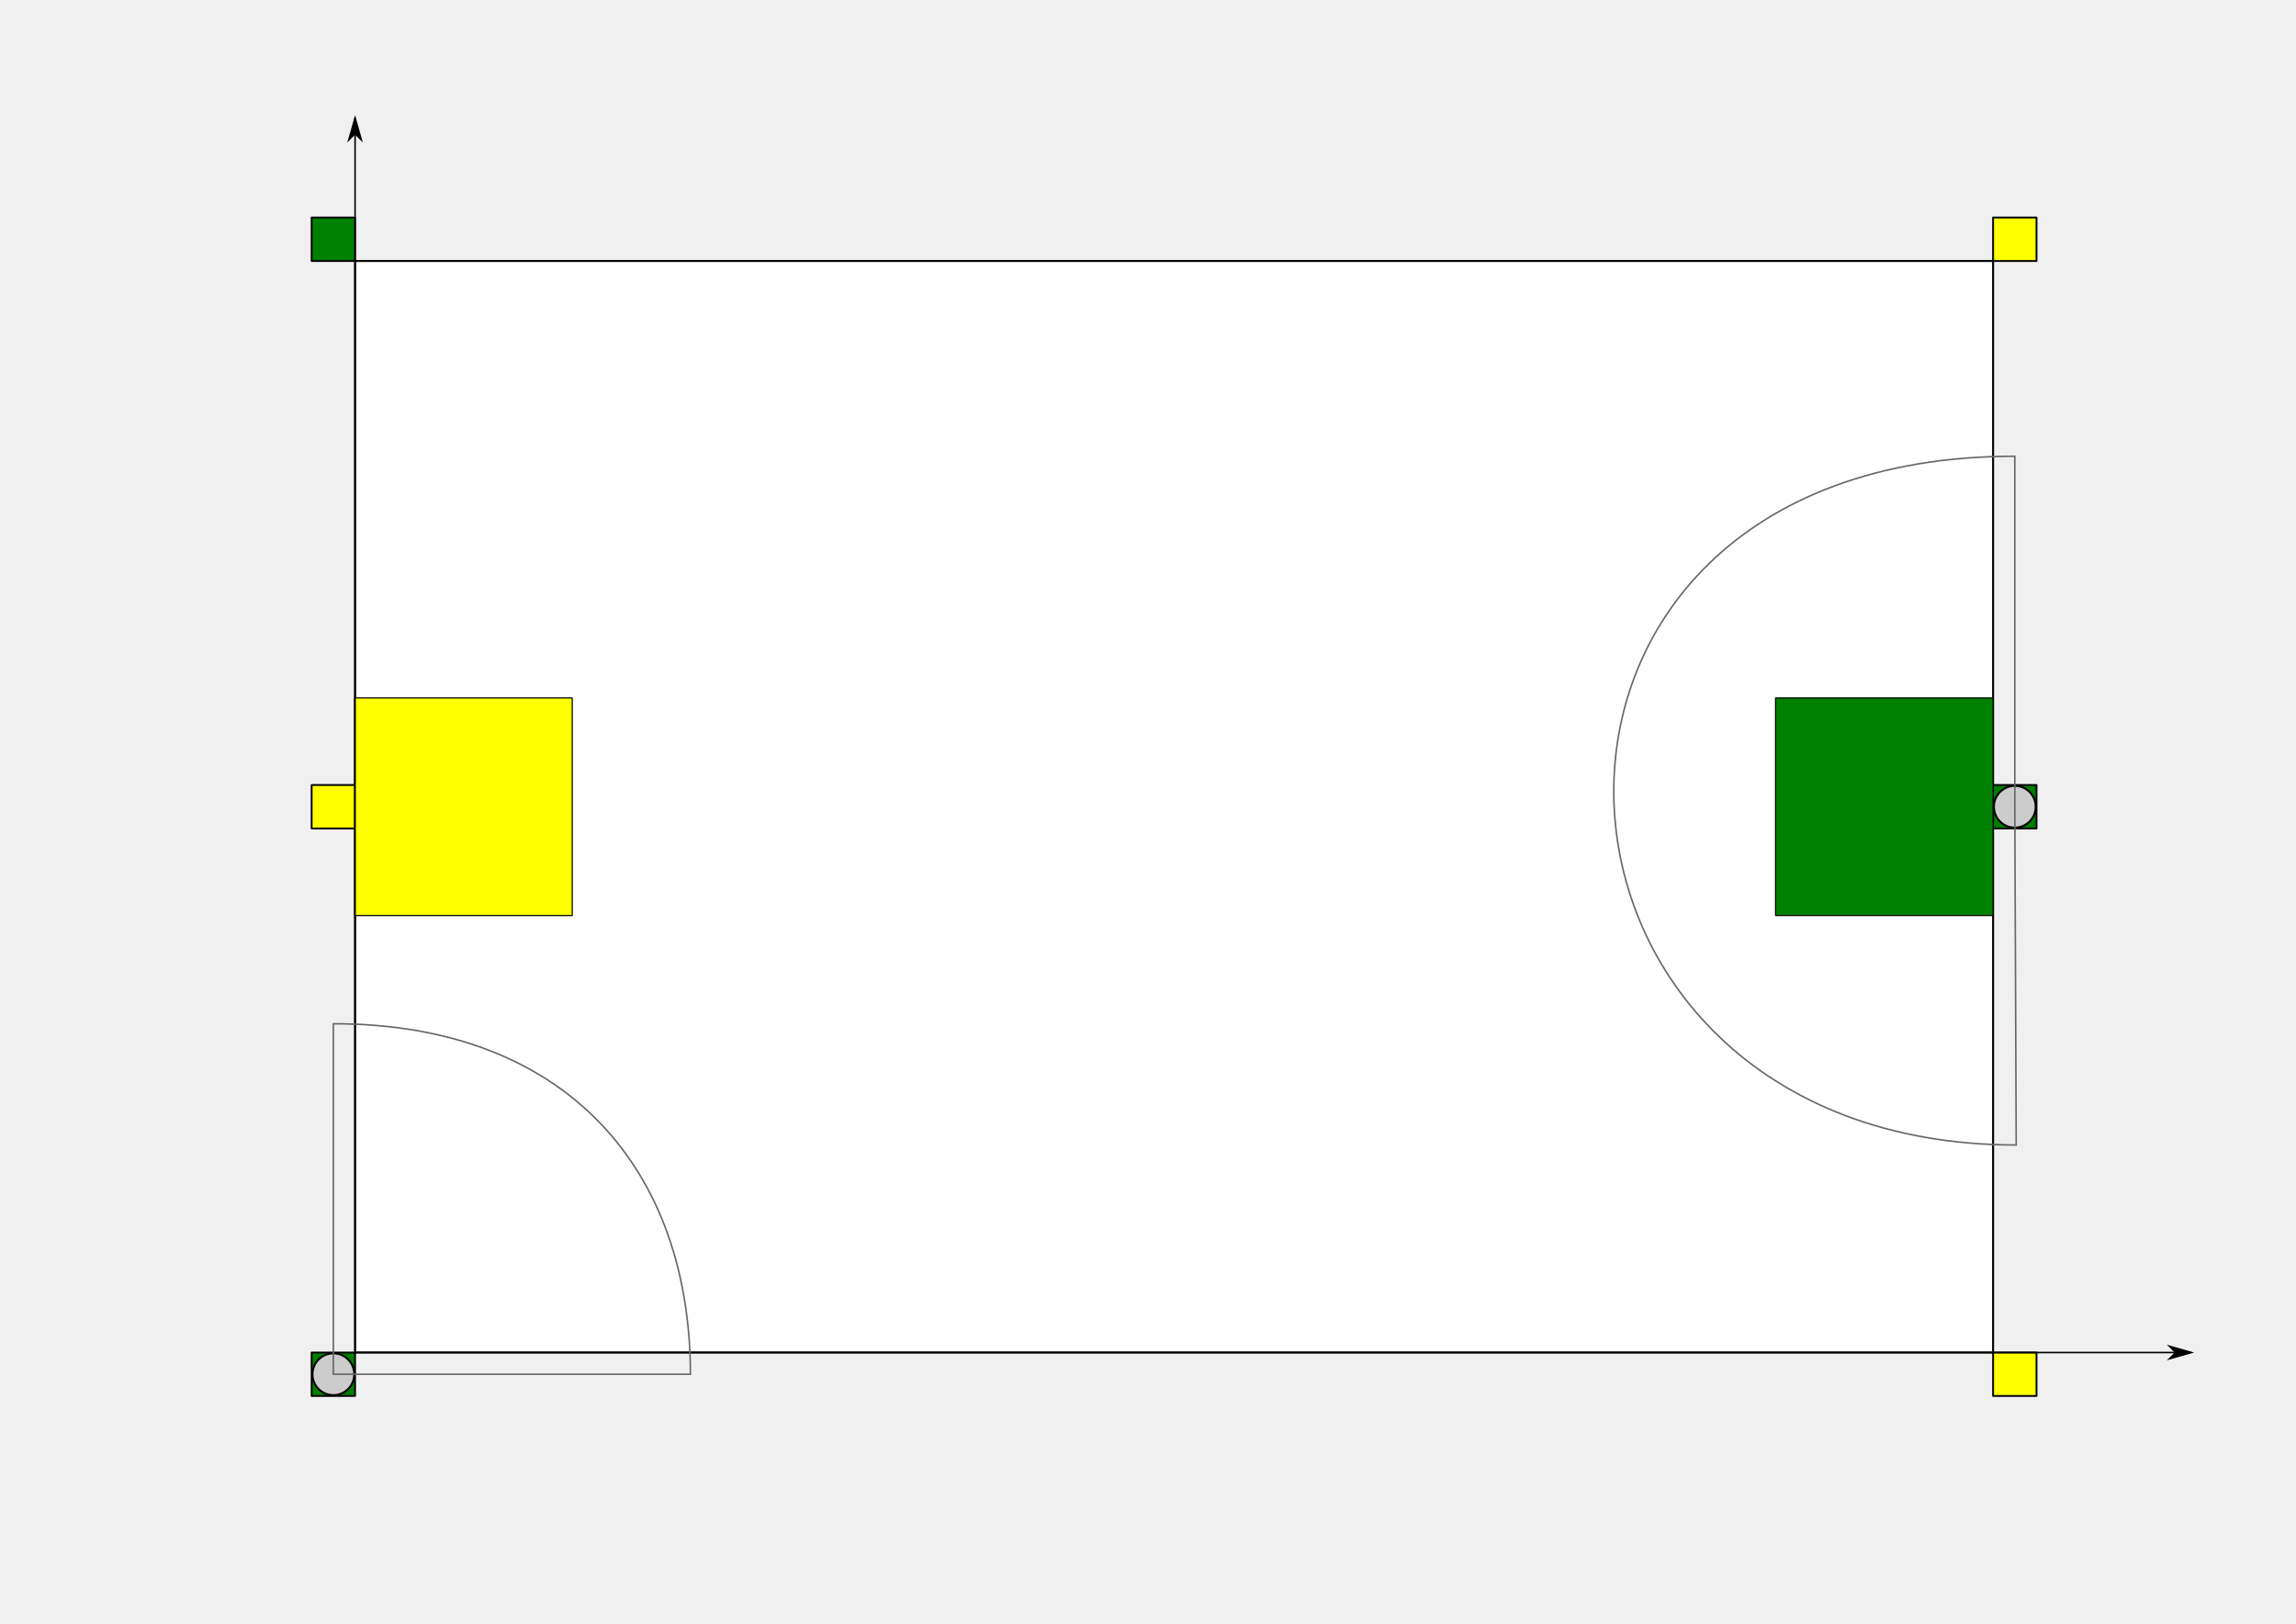
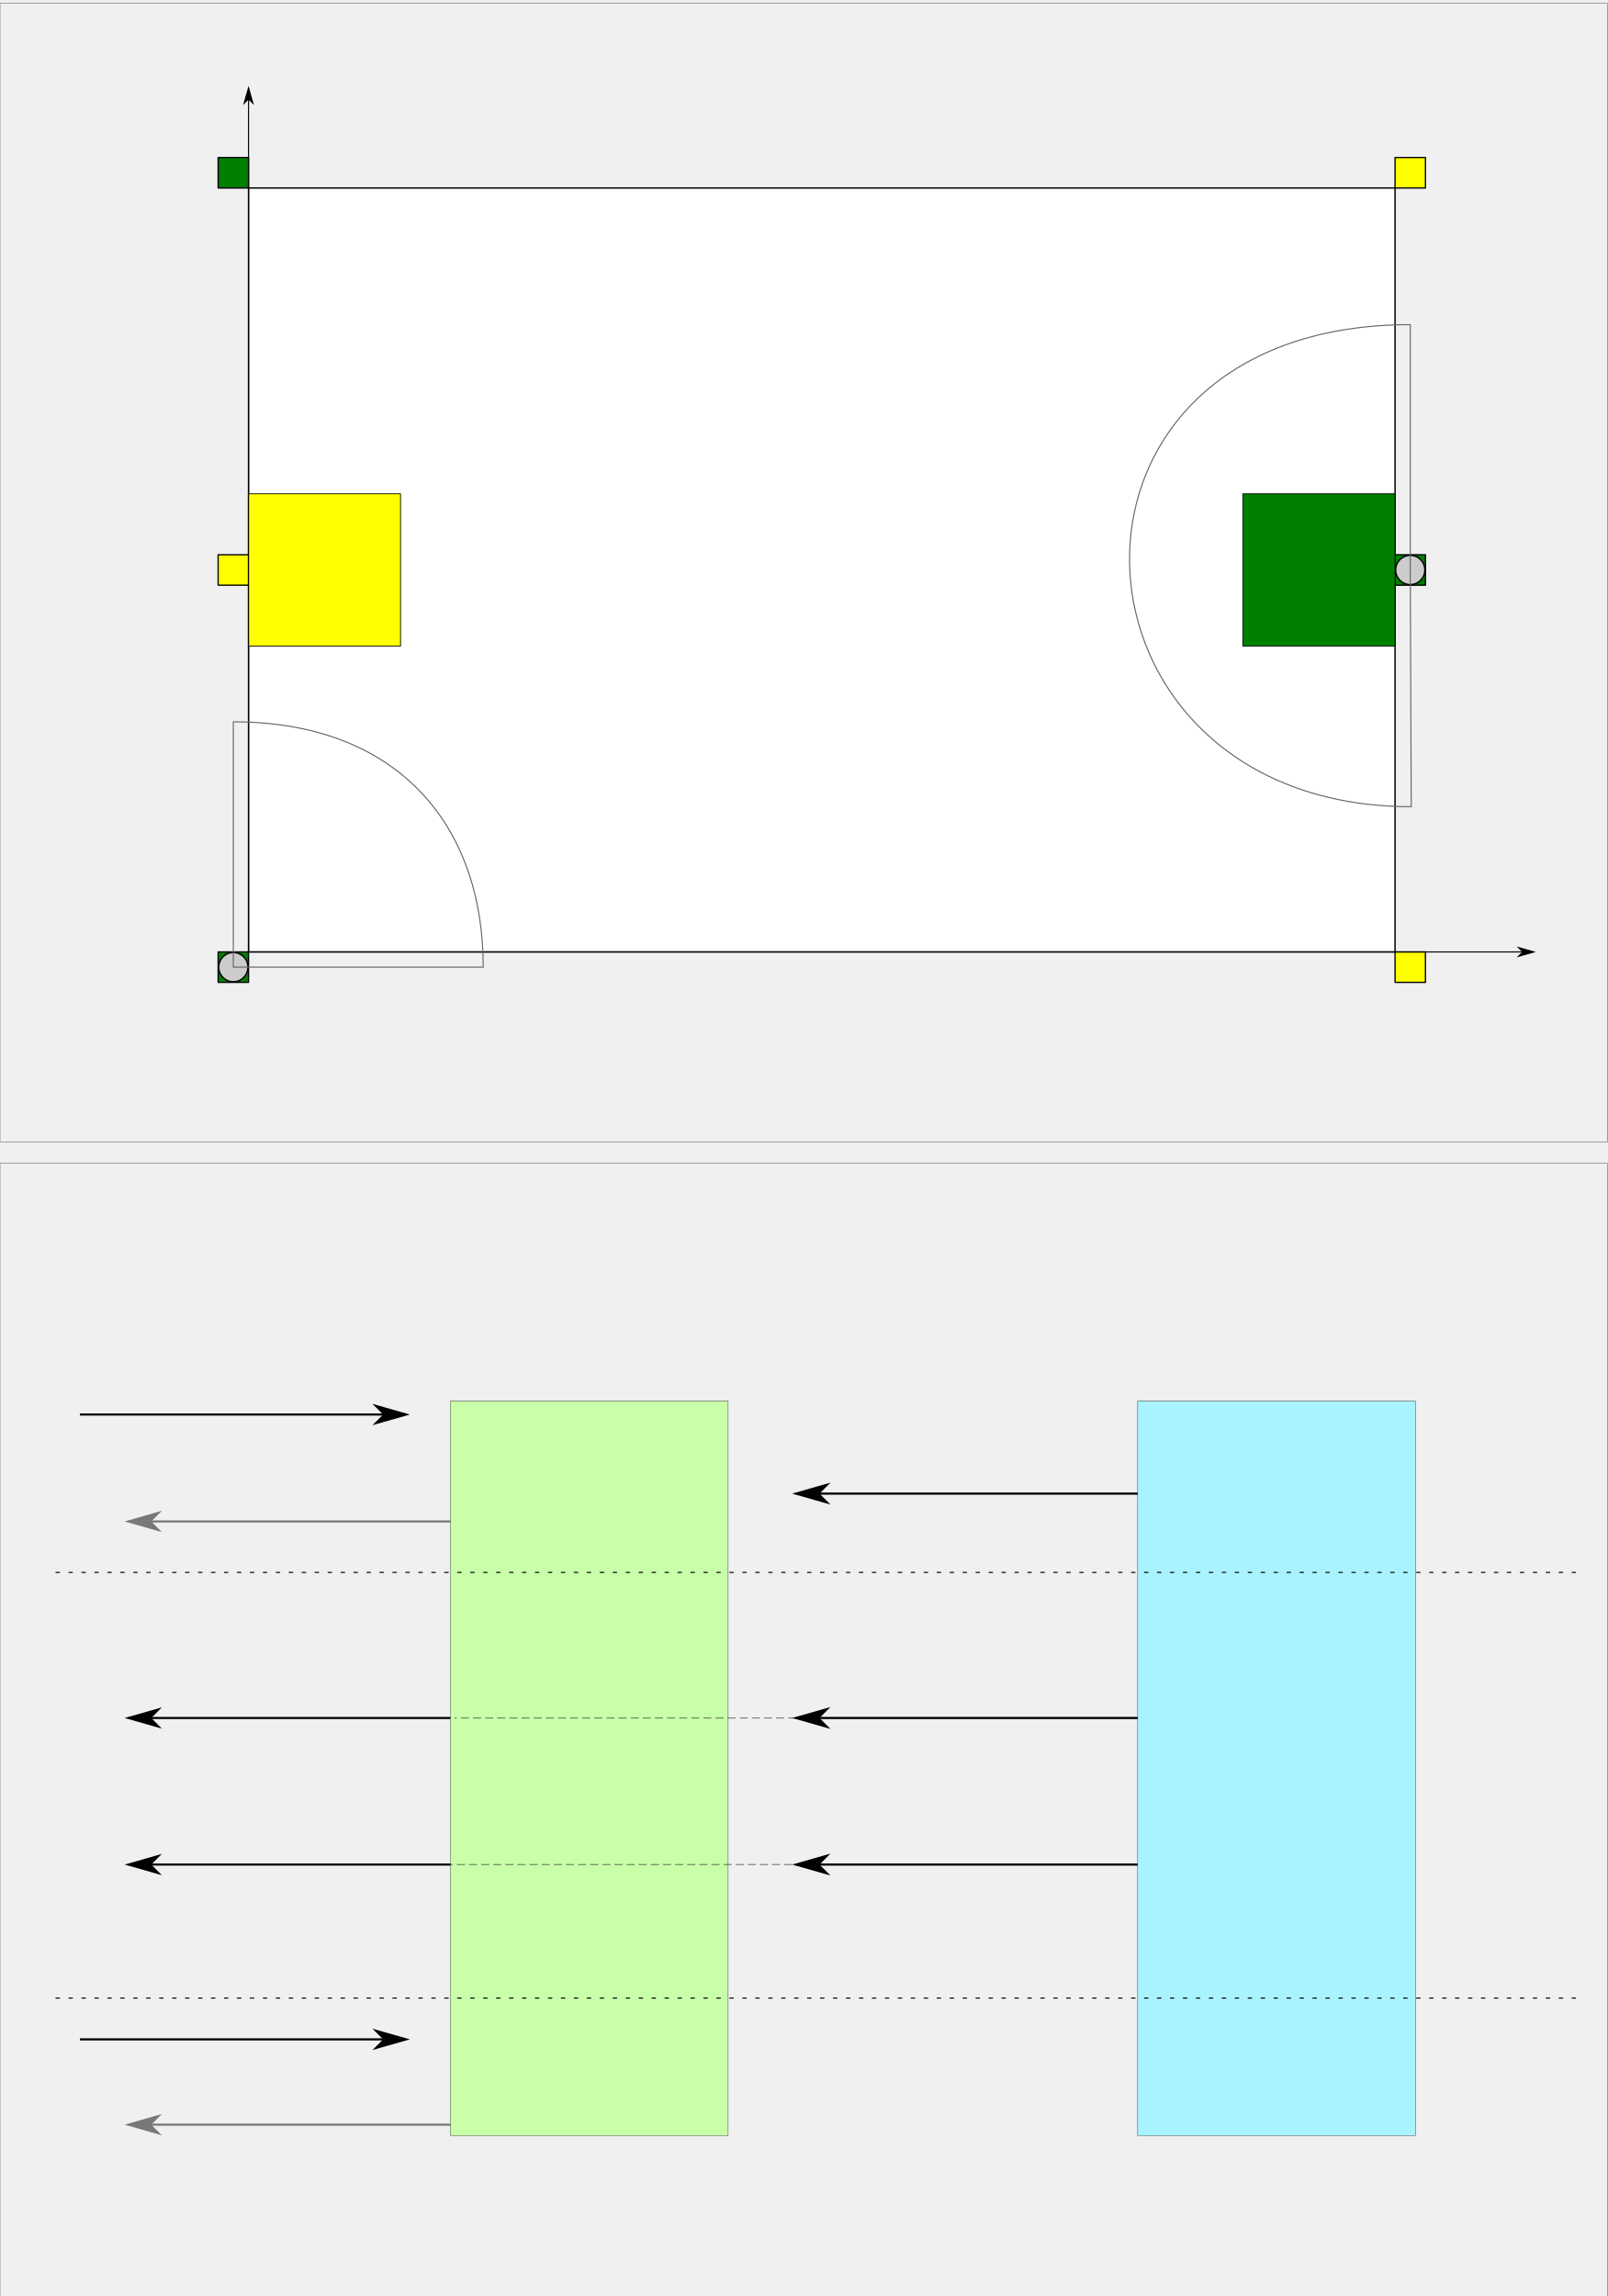
- <svg xmlns="http://www.w3.org/2000/svg" width="1488.189" height="1052.362" id="svg2" version="1.1">
+ <svg xmlns="http://www.w3.org/2000/svg" width="1488.189" height="2125.984" id="svg2" version="1.1">
  <defs id="defs4">
-     <marker orient="auto" refY="0.0" refX="0.0" id="Arrow1Lend" style="overflow:visible;">
-       <path id="path3853" d="M 0.0,0.0 L 5.0,-5.0 L -12.5,0.0 L 5.0,5.0 L 0.0,0.0 z " style="fill-rule:evenodd;stroke:#000000;stroke-width:1.0pt;" transform="scale(0.8) rotate(180) translate(12.5,0)" />
+     <marker orient="auto" refY="0.0" refX="0.0" id="Arrow1Lstart" style="overflow:visible">
+       <path id="path5452" d="M 0.0,0.0 L 5.0,-5.0 L -12.5,0.0 L 5.0,5.0 L 0.0,0.0 z " style="fill-rule:evenodd;stroke:#000000;stroke-width:1.0pt" transform="scale(0.8) translate(12.5,0)" />
    </marker>
-     <marker orient="auto" refY="0.0" refX="0.0" id="Arrow2Lend" style="overflow:visible;">
-       <path id="path3871" style="fill-rule:evenodd;stroke-width:0.625;stroke-linejoin:round;" d="M 8.719,4.034 L -2.207,0.016 L 8.719,-4.002 C 6.973,-1.63 6.983,1.616 8.719,4.034 z " transform="scale(1.1) rotate(180) translate(1,0)" />
+     <marker orient="auto" refY="0" refX="0" id="Arrow1Lend" style="overflow:visible">
+       <path id="path3853" d="M 0,0 5,-5 -12.5,0 5,5 0,0 z" style="fill-rule:evenodd;stroke:#000000;stroke-width:1pt" transform="matrix(-0.8,0,0,-0.8,-10,0)" />
+     </marker>
+     <marker orient="auto" refY="0" refX="0" id="Arrow2Lend" style="overflow:visible">
+       <path id="path3871" style="fill-rule:evenodd;stroke-width:0.625;stroke-linejoin:round" d="M 8.719,4.034 -2.207,0.016 8.719,-4.002 c -1.745,2.372 -1.735,5.617 -6e-7,8.035 z" transform="matrix(-1.1,0,0,-1.1,-1.1,0)" />
    </marker>
  </defs>
-   <g id="layer1" transform="translate(0,2.2302535e-5)">
-     <rect style="fill:#ffffff;fill-opacity:1;stroke:#000000;stroke-width:1.285" id="rect2985" width="1061.708" height="707.377" x="230.142" y="169.129" />
-     <rect style="fill:#008000;fill-opacity:1;stroke:#000000;stroke-width:1.19;stroke-linecap:round;stroke-linejoin:round;stroke-miterlimit:4;stroke-opacity:1;stroke-dasharray:none;stroke-dashoffset:0" id="rect2987" width="28.147" height="28.171" x="201.995" y="140.958" />
-     <rect y="508.732" x="1291.85" height="28.171" width="28.147" id="rect3002" style="fill:#008000;fill-opacity:1;stroke:#000000;stroke-width:1.19;stroke-linecap:round;stroke-linejoin:round;stroke-miterlimit:4;stroke-opacity:1;stroke-dasharray:none;stroke-dashoffset:0" />
-     <rect style="fill:#ffff00;fill-opacity:1;stroke:#000000;stroke-width:1.19;stroke-linecap:round;stroke-linejoin:round;stroke-miterlimit:4;stroke-opacity:1;stroke-dasharray:none;stroke-dashoffset:0" id="rect3004" width="28.147" height="28.171" x="201.995" y="508.732" />
-     <rect y="140.958" x="1291.85" height="28.171" width="28.147" id="rect3006" style="fill:#ffff00;fill-opacity:1;stroke:#000000;stroke-width:1.19;stroke-linecap:round;stroke-linejoin:round;stroke-miterlimit:4;stroke-opacity:1;stroke-dasharray:none;stroke-dashoffset:0" />
-     <rect style="fill:#008000;fill-opacity:1;stroke:#000000;stroke-width:1.19;stroke-linecap:round;stroke-linejoin:round;stroke-miterlimit:4;stroke-opacity:1;stroke-dasharray:none;stroke-dashoffset:0" id="rect3008" width="28.147" height="28.171" x="201.995" y="876.506" />
-     <rect style="fill:#ffff00;fill-opacity:1;stroke:#000000;stroke-width:1.19;stroke-linecap:round;stroke-linejoin:round;stroke-miterlimit:4;stroke-opacity:1;stroke-dasharray:none;stroke-dashoffset:0" id="rect3778" width="28.147" height="28.171" x="1291.85" y="876.506" />
-     <flowRoot xml:space="preserve" id="flowRoot3780" style="font-size:40px;font-style:normal;font-weight:normal;line-height:125%;letter-spacing:0px;word-spacing:0px;fill:#000000;fill-opacity:1;stroke:none;font-family:Sans" transform="translate(0,-2.2302535e-5)">
+   <g id="layer1" transform="translate(0,1073.622)">
+     <rect style="fill:#ffffff;fill-opacity:1;stroke:#000000;stroke-width:1.285" id="rect2985" width="1061.708" height="707.377" x="230.142" y="-899.553" />
+     <rect style="fill:#008000;fill-opacity:1;stroke:#000000;stroke-width:1.19;stroke-linecap:round;stroke-linejoin:round;stroke-miterlimit:4;stroke-opacity:1;stroke-dasharray:none;stroke-dashoffset:0" id="rect2987" width="28.147" height="28.171" x="201.995" y="-927.724" />
+     <rect y="-559.95" x="1291.85" height="28.171" width="28.147" id="rect3002" style="fill:#008000;fill-opacity:1;stroke:#000000;stroke-width:1.19;stroke-linecap:round;stroke-linejoin:round;stroke-miterlimit:4;stroke-opacity:1;stroke-dasharray:none;stroke-dashoffset:0" />
+     <rect style="fill:#ffff00;fill-opacity:1;stroke:#000000;stroke-width:1.19;stroke-linecap:round;stroke-linejoin:round;stroke-miterlimit:4;stroke-opacity:1;stroke-dasharray:none;stroke-dashoffset:0" id="rect3004" width="28.147" height="28.171" x="201.995" y="-559.95" />
+     <rect y="-927.724" x="1291.85" height="28.171" width="28.147" id="rect3006" style="fill:#ffff00;fill-opacity:1;stroke:#000000;stroke-width:1.19;stroke-linecap:round;stroke-linejoin:round;stroke-miterlimit:4;stroke-opacity:1;stroke-dasharray:none;stroke-dashoffset:0" />
+     <rect style="fill:#008000;fill-opacity:1;stroke:#000000;stroke-width:1.19;stroke-linecap:round;stroke-linejoin:round;stroke-miterlimit:4;stroke-opacity:1;stroke-dasharray:none;stroke-dashoffset:0" id="rect3008" width="28.147" height="28.171" x="201.995" y="-192.176" />
+     <rect style="fill:#ffff00;fill-opacity:1;stroke:#000000;stroke-width:1.19;stroke-linecap:round;stroke-linejoin:round;stroke-miterlimit:4;stroke-opacity:1;stroke-dasharray:none;stroke-dashoffset:0" id="rect3778" width="28.147" height="28.171" x="1291.85" y="-192.176" />
+     <flowRoot xml:space="preserve" id="flowRoot3780" style="font-size:40px;font-style:normal;font-weight:normal;line-height:125%;letter-spacing:0px;word-spacing:0px;fill:#000000;fill-opacity:1;stroke:none;font-family:Sans" transform="translate(0,-1068.682)">
      <flowRegion id="flowRegion3782">
        <rect id="rect3784" width="535.381" height="74.751" x="488.914" y="82.616" />
      </flowRegion>
-       <flowPara id="flowPara3786" style="text-anchor:middle;text-align:center;font-size:25px;-inkscape-font-specification:TeX Gyre Chorus Medium;font-family:TeX Gyre Chorus;font-weight:500;font-style:normal;font-stretch:normal;font-variant:normal">haut de la table</flowPara>
-     </flowRoot>
-     <flowRoot transform="translate(0,872.7718)" style="font-size:40px;font-style:normal;font-weight:normal;line-height:125%;letter-spacing:0px;word-spacing:0px;fill:#000000;fill-opacity:1;stroke:none;font-family:Sans" id="flowRoot3788" xml:space="preserve">
+       <flowPara id="flowPara3786" style="font-size:25px;font-style:normal;font-variant:normal;font-weight:500;font-stretch:normal;text-align:center;text-anchor:middle;font-family:TeX Gyre Chorus;-inkscape-font-specification:TeX Gyre Chorus Medium">haut de la table</flowPara>
+     </flowRoot>
+     <flowRoot transform="translate(0,-195.9101)" style="font-size:40px;font-style:normal;font-weight:normal;line-height:125%;letter-spacing:0px;word-spacing:0px;fill:#000000;fill-opacity:1;stroke:none;font-family:Sans" id="flowRoot3788" xml:space="preserve">
      <flowRegion id="flowRegion3790">
        <rect y="82.616" x="488.914" height="74.751" width="535.381" id="rect3792" />
      </flowRegion>
      <flowPara style="font-size:25px;font-style:normal;font-variant:normal;font-weight:500;font-stretch:normal;text-align:center;text-anchor:middle;font-family:TeX Gyre Chorus;-inkscape-font-specification:TeX Gyre Chorus Medium" id="flowPara3794">public</flowPara>
    </flowRoot>
-     <flowRoot transform="translate(-479.2561,899.0455)" xml:space="preserve" id="flowRoot3780-0" style="font-size:40px;font-style:normal;font-weight:normal;line-height:125%;letter-spacing:0px;word-spacing:0px;fill:#000000;fill-opacity:1;stroke:none;font-family:Sans">
+     <flowRoot transform="translate(-479.2561,-169.6364)" xml:space="preserve" id="flowRoot3780-0" style="font-size:40px;font-style:normal;font-weight:normal;line-height:125%;letter-spacing:0px;word-spacing:0px;fill:#000000;fill-opacity:1;stroke:none;font-family:Sans">
      <flowRegion id="flowRegion3782-8">
        <rect id="rect3784-5" width="571.746" height="78.792" x="488.914" y="82.616" />
      </flowRegion>
      <flowPara style="font-size:25px;font-style:normal;font-variant:normal;font-weight:500;font-stretch:normal;text-align:start;text-anchor:start;font-family:TeX Gyre Chorus;-inkscape-font-specification:TeX Gyre Chorus Medium" id="flowPara3840">telles que sont les constantes dans le Github, on est vert</flowPara>
      <flowPara style="font-size:25px;font-style:normal;font-variant:normal;font-weight:500;font-stretch:normal;text-align:start;text-anchor:start;font-family:TeX Gyre Chorus;-inkscape-font-specification:TeX Gyre Chorus Medium" id="flowPara3823">(on fait la symetry si on est jaune changer selon notre couleur)</flowPara>
    </flowRoot>
-     <rect style="fill:#ffff00;fill-opacity:1;stroke:#000000;stroke-width:0.752;stroke-linecap:round;stroke-linejoin:round;stroke-miterlimit:4;stroke-opacity:1;stroke-dasharray:none;stroke-dashoffset:0" id="rect3825" width="140.98" height="140.981" x="229.923" y="452.327" />
-     <rect y="452.327" x="1150.869" height="140.981" width="140.98" id="rect3838" style="fill:#008000;fill-opacity:1;stroke:#000000;stroke-width:0.752;stroke-linecap:round;stroke-linejoin:round;stroke-miterlimit:4;stroke-opacity:1;stroke-dasharray:none;stroke-dashoffset:0" />
-     <path style="color:#000000;fill:none;stroke:#000000;stroke-width:1px;stroke-linecap:butt;stroke-linejoin:miter;stroke-miterlimit:4;stroke-opacity:1;stroke-dasharray:none;stroke-dashoffset:0;marker:none;visibility:visible;display:inline;overflow:visible;enable-background:accumulate;marker-end:url(#Arrow1Lend)" d="m 230.142,876.506 1190.132,0" id="path3844" transform="translate(0,-2.2302535e-5)" />
-     <path style="color:#000000;fill:none;stroke:#000000;stroke-width:1px;stroke-linecap:butt;stroke-linejoin:miter;stroke-miterlimit:4;stroke-opacity:1;stroke-dasharray:none;stroke-dashoffset:0;marker:none;visibility:visible;display:inline;overflow:visible;enable-background:accumulate;marker-end:url(#Arrow1Lend)" d="m 230.142,876.506 0,-799.951" id="path4476" transform="translate(0,-2.2302535e-5)" />
-     <flowRoot xml:space="preserve" id="flowRoot4662" style="font-size:40px;font-style:normal;font-weight:normal;line-height:125%;letter-spacing:0px;word-spacing:0px;fill:#000000;fill-opacity:1;stroke:none;font-family:Sans" transform="translate(876.8124,800.0408)">
+     <rect style="fill:#ffff00;fill-opacity:1;stroke:#000000;stroke-width:0.752;stroke-linecap:round;stroke-linejoin:round;stroke-miterlimit:4;stroke-opacity:1;stroke-dasharray:none;stroke-dashoffset:0" id="rect3825" width="140.98" height="140.981" x="229.923" y="-616.355" />
+     <rect y="-616.355" x="1150.869" height="140.981" width="140.98" id="rect3838" style="fill:#008000;fill-opacity:1;stroke:#000000;stroke-width:0.752;stroke-linecap:round;stroke-linejoin:round;stroke-miterlimit:4;stroke-opacity:1;stroke-dasharray:none;stroke-dashoffset:0" />
+     <path style="color:#000000;fill:none;stroke:#000000;stroke-width:1px;stroke-linecap:butt;stroke-linejoin:miter;stroke-miterlimit:4;stroke-opacity:1;stroke-dasharray:none;stroke-dashoffset:0;marker:none;marker-end:url(#Arrow1Lend);visibility:visible;display:inline;overflow:visible;enable-background:accumulate" d="m 230.142,-192.176 1190.132,0" id="path3844" />
+     <path style="color:#000000;fill:none;stroke:#000000;stroke-width:1px;stroke-linecap:butt;stroke-linejoin:miter;stroke-miterlimit:4;stroke-opacity:1;stroke-dasharray:none;stroke-dashoffset:0;marker:none;marker-end:url(#Arrow1Lend);visibility:visible;display:inline;overflow:visible;enable-background:accumulate" d="m 230.142,-192.176 0,-799.951" id="path4476" />
+     <flowRoot xml:space="preserve" id="flowRoot4662" style="font-size:40px;font-style:normal;font-weight:normal;line-height:125%;letter-spacing:0px;word-spacing:0px;fill:#000000;fill-opacity:1;stroke:none;font-family:Sans" transform="translate(876.8124,-268.6411)">
      <flowRegion id="flowRegion4664">
        <rect id="rect4666" width="98.995" height="44.447" x="488.914" y="82.616" />
      </flowRegion>
      <flowPara id="flowPara4668" style="font-size:25px;font-style:normal;font-variant:normal;font-weight:500;font-stretch:normal;text-align:center;text-anchor:middle;font-family:TeX Gyre Chorus;-inkscape-font-specification:TeX Gyre Chorus Medium">x</flowPara>
    </flowRoot>
-     <flowRoot transform="translate(-334.528,-29.97102)" style="font-size:40px;font-style:normal;font-weight:normal;line-height:125%;letter-spacing:0px;word-spacing:0px;fill:#000000;fill-opacity:1;stroke:none;font-family:Sans" id="flowRoot4670" xml:space="preserve">
+     <flowRoot transform="translate(-334.528,-1098.653)" style="font-size:40px;font-style:normal;font-weight:normal;line-height:125%;letter-spacing:0px;word-spacing:0px;fill:#000000;fill-opacity:1;stroke:none;font-family:Sans" id="flowRoot4670" xml:space="preserve">
      <flowRegion id="flowRegion4672">
        <rect y="82.616" x="488.914" height="44.447" width="98.995" id="rect4674" />
      </flowRegion>
      <flowPara style="font-size:25px;font-style:normal;font-variant:normal;font-weight:500;font-stretch:normal;text-align:center;text-anchor:middle;font-family:TeX Gyre Chorus;-inkscape-font-specification:TeX Gyre Chorus Medium" id="flowPara4676">y</flowPara>
    </flowRoot>
-     <path style="fill:#cccccc;fill-opacity:1;stroke:#000000;stroke-width:1.19;stroke-linecap:round;stroke-linejoin:round;stroke-miterlimit:4;stroke-opacity:1;stroke-dasharray:none;stroke-dashoffset:0" id="path4678" d="m 227.999,889.148 c 0,6.982 -5.66,12.642 -12.642,12.642 -6.982,0 -12.642,-5.66 -12.642,-12.642 0,-6.982 5.66,-12.642 12.642,-12.642 6.982,0 12.642,5.66 12.642,12.642 z" transform="matrix(1.070702,0,0,1.070702,-14.51468,-61.42179)" />
-     <path transform="matrix(1.070702,0,0,1.070702,1075.34,-429.1955)" d="m 227.999,889.148 c 0,6.982 -5.66,12.642 -12.642,12.642 -6.982,0 -12.642,-5.66 -12.642,-12.642 0,-6.982 5.66,-12.642 12.642,-12.642 6.982,0 12.642,5.66 12.642,12.642 z" id="path4680" style="fill:#cccccc;fill-opacity:1;stroke:#000000;stroke-width:1.19;stroke-linecap:round;stroke-linejoin:round;stroke-miterlimit:4;stroke-opacity:1;stroke-dasharray:none;stroke-dashoffset:0" />
-     <flowRoot xml:space="preserve" id="flowRoot4682" style="font-size:40px;font-style:normal;font-weight:normal;line-height:125%;letter-spacing:0px;word-spacing:0px;fill:#000000;fill-opacity:1;stroke:none;font-family:Sans" transform="translate(-411.4706,748.2163)">
+     <path style="fill:#cccccc;fill-opacity:1;stroke:#000000;stroke-width:1.19;stroke-linecap:round;stroke-linejoin:round;stroke-miterlimit:4;stroke-opacity:1;stroke-dasharray:none;stroke-dashoffset:0" id="path4678" d="m 227.999,889.148 a 12.642,12.642 0 1 1 -25.285,0 12.642,12.642 0 1 1 25.285,0 z" transform="matrix(1.070702,0,0,1.070702,-14.51468,-1130.104)" />
+     <path transform="matrix(1.070702,0,0,1.070702,1075.34,-1497.877)" d="m 227.999,889.148 a 12.642,12.642 0 1 1 -25.285,0 12.642,12.642 0 1 1 25.285,0 z" id="path4680" style="fill:#cccccc;fill-opacity:1;stroke:#000000;stroke-width:1.19;stroke-linecap:round;stroke-linejoin:round;stroke-miterlimit:4;stroke-opacity:1;stroke-dasharray:none;stroke-dashoffset:0" />
+     <flowRoot xml:space="preserve" id="flowRoot4682" style="font-size:40px;font-style:normal;font-weight:normal;line-height:125%;letter-spacing:0px;word-spacing:0px;fill:#000000;fill-opacity:1;stroke:none;font-family:Sans" transform="translate(-411.4706,-320.4656)">
      <flowRegion id="flowRegion4684">
        <rect id="rect4686" width="101.634" height="152.055" x="488.914" y="82.616" />
      </flowRegion>
      <flowPara id="flowPara4688" style="font-size:25px;font-style:normal;font-variant:normal;font-weight:bold;font-stretch:normal;text-align:center;text-anchor:middle;font-family:TeX Gyre Chorus;-inkscape-font-specification:TeX Gyre Chorus Bold">Hok1</flowPara>
      <flowPara style="font-size:25px;font-style:normal;font-variant:normal;font-weight:500;font-stretch:normal;text-align:center;text-anchor:middle;font-family:TeX Gyre Chorus;-inkscape-font-specification:TeX Gyre Chorus Medium" id="flowPara4690">x=-25, y=-25, angle =  0</flowPara>
      <flowPara style="font-size:25px;font-style:normal;font-variant:normal;font-weight:500;font-stretch:normal;text-align:center;text-anchor:middle;font-family:TeX Gyre Chorus;-inkscape-font-specification:TeX Gyre Chorus Medium" id="flowPara4692" />
    </flowRoot>
-     <path style="color:#000000;fill:none;stroke:#666666;stroke-width:1px;stroke-linecap:butt;stroke-linejoin:miter;stroke-miterlimit:4;stroke-opacity:1;stroke-dasharray:none;stroke-dashoffset:0;marker:none;visibility:visible;display:inline;overflow:visible;enable-background:accumulate" d="m 447.498,890.591 -231.429,0 0,-227.15 c 151.645,0 231.429,95.122 231.429,227.15 z" id="path4694" transform="translate(0,-2.2302535e-5)" />
-     <flowRoot transform="matrix(0,1,-1,0,294.8268,162.727)" style="font-size:40px;font-style:normal;font-weight:normal;line-height:125%;letter-spacing:0px;word-spacing:0px;fill:#000000;fill-opacity:1;stroke:none;font-family:Sans" id="flowRoot3788-3" xml:space="preserve">
+     <path style="color:#000000;fill:none;stroke:#666666;stroke-width:1px;stroke-linecap:butt;stroke-linejoin:miter;stroke-miterlimit:4;stroke-opacity:1;stroke-dasharray:none;stroke-dashoffset:0;marker:none;visibility:visible;display:inline;overflow:visible;enable-background:accumulate" d="m 447.498,-178.091 -231.429,0 0,-227.15 c 151.645,0 231.429,95.122 231.429,227.15 z" id="path4694" />
+     <flowRoot transform="matrix(0,1,-1,0,294.8268,-905.9549)" style="font-size:40px;font-style:normal;font-weight:normal;line-height:125%;letter-spacing:0px;word-spacing:0px;fill:#000000;fill-opacity:1;stroke:none;font-family:Sans" id="flowRoot3788-3" xml:space="preserve">
      <flowRegion id="flowRegion3790-9">
        <rect y="82.616" x="488.914" height="40.406" width="147.482" id="rect3792-3" />
      </flowRegion>
      <flowPara style="font-size:25px;font-style:normal;font-variant:normal;font-weight:500;font-stretch:normal;text-align:center;text-anchor:middle;font-family:TeX Gyre Chorus;-inkscape-font-specification:TeX Gyre Chorus Medium" id="flowPara3794-9">cone_min = 0</flowPara>
    </flowRoot>
-     <flowRoot transform="translate(-200.7082,808.8623)" style="font-size:40px;font-style:normal;font-weight:normal;line-height:125%;letter-spacing:0px;word-spacing:0px;fill:#000000;fill-opacity:1;stroke:none;font-family:Sans" id="flowRoot3788-3-8" xml:space="preserve">
+     <flowRoot transform="translate(-200.7082,-259.8197)" style="font-size:40px;font-style:normal;font-weight:normal;line-height:125%;letter-spacing:0px;word-spacing:0px;fill:#000000;fill-opacity:1;stroke:none;font-family:Sans" id="flowRoot3788-3-8" xml:space="preserve">
      <flowRegion id="flowRegion3790-9-2">
        <rect y="82.616" x="488.914" height="29.564" width="176.361" id="rect3792-3-1" />
      </flowRegion>
      <flowPara style="font-size:25px;font-style:normal;font-variant:normal;font-weight:500;font-stretch:normal;text-align:center;text-anchor:middle;font-family:TeX Gyre Chorus;-inkscape-font-specification:TeX Gyre Chorus Medium" id="flowPara4750">cone_max = pi/2</flowPara>
    </flowRoot>
-     <path style="color:#000000;fill:none;stroke:#666666;stroke-width:1px;stroke-linecap:butt;stroke-linejoin:miter;stroke-miterlimit:4;stroke-opacity:1;stroke-dasharray:none;stroke-dashoffset:0;marker:none;visibility:visible;display:inline;overflow:visible;enable-background:accumulate" d="m 1306.83,742.02 -0.906,-219.203 0,-227.15 c -358.726,0 -334.473,446.353 0.906,446.353 z" id="path4694-9" />
-     <flowRoot transform="matrix(0,1,-1,0,1437.8,95.38034)" style="font-size:40px;font-style:normal;font-weight:normal;line-height:125%;letter-spacing:0px;word-spacing:0px;fill:#000000;fill-opacity:1;stroke:none;font-family:Sans" id="flowRoot3788-3-8-8" xml:space="preserve">
+     <path style="color:#000000;fill:none;stroke:#666666;stroke-width:1px;stroke-linecap:butt;stroke-linejoin:miter;stroke-miterlimit:4;stroke-opacity:1;stroke-dasharray:none;stroke-dashoffset:0;marker:none;visibility:visible;display:inline;overflow:visible;enable-background:accumulate" d="m 1306.83,-326.662 -0.906,-219.203 0,-227.15 c -358.726,0 -334.473,446.353 0.906,446.353 z" id="path4694-9" />
+     <flowRoot transform="matrix(0,1,-1,0,1437.8,-973.3016)" style="font-size:40px;font-style:normal;font-weight:normal;line-height:125%;letter-spacing:0px;word-spacing:0px;fill:#000000;fill-opacity:1;stroke:none;font-family:Sans" id="flowRoot3788-3-8-8" xml:space="preserve">
      <flowRegion id="flowRegion3790-9-2-4">
        <rect y="82.616" x="488.914" height="29.564" width="176.361" id="rect3792-3-1-0" />
      </flowRegion>
      <flowPara style="font-size:25px;font-style:normal;font-variant:normal;font-weight:500;font-stretch:normal;text-align:center;text-anchor:middle;font-family:TeX Gyre Chorus;-inkscape-font-specification:TeX Gyre Chorus Medium" id="flowPara4750-9">cone_min = -pi/2</flowPara>
    </flowRoot>
-     <flowRoot xml:space="preserve" id="flowRoot4835" style="font-size:40px;font-style:normal;font-weight:normal;line-height:125%;letter-spacing:0px;word-spacing:0px;fill:#000000;fill-opacity:1;stroke:none;font-family:Sans" transform="matrix(0,1,-1,0,1437.8,-191.503)">
+     <flowRoot xml:space="preserve" id="flowRoot4835" style="font-size:40px;font-style:normal;font-weight:normal;line-height:125%;letter-spacing:0px;word-spacing:0px;fill:#000000;fill-opacity:1;stroke:none;font-family:Sans" transform="matrix(0,1,-1,0,1437.8,-1260.185)">
      <flowRegion id="flowRegion4837">
        <rect id="rect4839" width="176.361" height="29.564" x="488.914" y="82.616" />
      </flowRegion>
      <flowPara id="flowPara4841" style="font-size:25px;font-style:normal;font-variant:normal;font-weight:500;font-stretch:normal;text-align:center;text-anchor:middle;font-family:TeX Gyre Chorus;-inkscape-font-specification:TeX Gyre Chorus Medium">cone_max = pi/2</flowPara>
    </flowRoot>
-     <flowRoot xml:space="preserve" id="flowRoot4682-4" style="font-size:40px;font-style:normal;font-weight:normal;line-height:125%;letter-spacing:0px;word-spacing:0px;fill:#000000;fill-opacity:1;stroke:none;font-family:Sans" transform="translate(882.2466,387.7816)">
+     <flowRoot xml:space="preserve" id="flowRoot4682-4" style="font-size:40px;font-style:normal;font-weight:normal;line-height:125%;letter-spacing:0px;word-spacing:0px;fill:#000000;fill-opacity:1;stroke:none;font-family:Sans" transform="translate(882.2466,-680.9003)">
      <flowRegion id="flowRegion4684-1">
        <rect id="rect4686-6" width="116.37" height="148.714" x="488.914" y="82.616" />
      </flowRegion>
      <flowPara id="flowPara4688-6" style="font-size:25px;font-style:normal;font-variant:normal;font-weight:bold;font-stretch:normal;text-align:center;text-anchor:middle;font-family:TeX Gyre Chorus;-inkscape-font-specification:TeX Gyre Chorus Bold">Hok2</flowPara>
      <flowPara style="font-size:25px;font-style:normal;font-variant:normal;font-weight:500;font-stretch:normal;text-align:center;text-anchor:middle;font-family:TeX Gyre Chorus;-inkscape-font-specification:TeX Gyre Chorus Medium" id="flowPara4876">x=3025, y=1000, angle =  pi</flowPara>
      <flowPara style="font-size:25px;font-style:normal;font-variant:normal;font-weight:500;font-stretch:normal;text-align:center;text-anchor:middle;font-family:TeX Gyre Chorus;-inkscape-font-specification:TeX Gyre Chorus Medium" id="flowPara4692-7" />
    </flowRoot>
-     <flowRoot xml:space="preserve" id="flowRoot4880" style="font-size:40px;font-style:normal;font-weight:normal;line-height:125%;letter-spacing:0px;word-spacing:0px;fill:#000000;fill-opacity:1;stroke:none;font-family:Sans" transform="translate(0,-2.2302535e-5)">
+     <flowRoot xml:space="preserve" id="flowRoot4880" style="font-size:40px;font-style:normal;font-weight:normal;line-height:125%;letter-spacing:0px;word-spacing:0px;fill:#000000;fill-opacity:1;stroke:none;font-family:Sans" transform="translate(0,-1068.682)">
      <flowRegion id="flowRegion4882">
        <rect id="rect4884" width="1490.985" height="80.812" x="-4.041" y="1.804" />
      </flowRegion>
-       <flowPara id="flowPara4886" style="text-anchor:middle;text-align:center">PLAN TABLE HOKUYOS</flowPara>
-     </flowRoot>
-     <flowRoot xml:space="preserve" id="flowRoot3054" style="font-size:40px;font-style:normal;font-weight:normal;line-height:125%;letter-spacing:0px;word-spacing:0px;fill:#000000;fill-opacity:1;stroke:none;font-family:Sans" transform="translate(0,-2.2302535e-5)">
+       <flowPara id="flowPara4886" style="text-align:center;text-anchor:middle">PLAN TABLE HOKUYOS</flowPara>
+     </flowRoot>
+     <flowRoot xml:space="preserve" id="flowRoot3054" style="font-size:40px;font-style:normal;font-weight:normal;line-height:125%;letter-spacing:0px;word-spacing:0px;fill:#000000;fill-opacity:1;stroke:none;font-family:Sans" transform="translate(0,-1068.682)">
      <flowRegion id="flowRegion3056">
        <rect id="rect3058" width="352.543" height="187.888" x="-425.274" y="700.829" />
      </flowRegion>
      <flowPara style="font-size:15px" id="flowPara3062">c'est bizarre, on dirait que c'est inversé... (le 0 est parallèle au public en green/red</flowPara>
      <flowPara style="font-size:15px" id="flowPara3066" />
      <flowPara style="font-size:15px" id="flowPara3068">en yellow (inversé), le 0 est aussi // au public</flowPara>
    </flowRoot>
+     <rect style="fill:none;stroke:#000000;stroke-width:0.3;stroke-linecap:round;stroke-linejoin:miter;stroke-miterlimit:4;stroke-opacity:1;stroke-dasharray:none;stroke-dashoffset:0" id="rect3060" width="1488.571" height="1054.286" x="0" y="-1070.605" />
+     <rect y="3.68" x="0" height="1054.286" width="1488.571" id="rect3847" style="fill:none;stroke:#000000;stroke-width:0.3;stroke-linecap:round;stroke-linejoin:miter;stroke-miterlimit:4;stroke-opacity:1;stroke-dasharray:none;stroke-dashoffset:0" />
+     <flowRoot transform="translate(0,14.17524)" style="font-size:40px;font-style:normal;font-weight:normal;line-height:125%;letter-spacing:0px;word-spacing:0px;fill:#000000;fill-opacity:1;stroke:none;font-family:Sans" id="flowRoot3863" xml:space="preserve">
+       <flowRegion id="flowRegion3865">
+         <rect y="1.804" x="-4.041" height="80.812" width="1490.985" id="rect3867" />
+       </flowRegion>
+       <flowPara style="text-align:center;text-anchor:middle" id="flowPara3869">Ordres Hokuyo</flowPara>
+     </flowRoot>
+     <rect style="fill:#c9ffa8;fill-opacity:1;stroke:#000000;stroke-width:0.3;stroke-linecap:round;stroke-linejoin:miter;stroke-miterlimit:4;stroke-opacity:1;stroke-dasharray:none;stroke-dashoffset:0" id="rect3871" width="257.143" height="680" x="417.143" y="223.791" />
+     <rect y="223.791" x="1053.539" height="680" width="257.143" id="rect3891" style="fill:#a8f3ff;fill-opacity:1;stroke:#000000;stroke-width:0.3;stroke-linecap:round;stroke-linejoin:miter;stroke-miterlimit:4;stroke-opacity:1;stroke-dasharray:none;stroke-dashoffset:0" />
+     <path style="color:#000000;fill:none;stroke:#000000;stroke-width:1;stroke-linecap:butt;stroke-linejoin:miter;stroke-miterlimit:4;stroke-opacity:1;stroke-dasharray:4, 8;stroke-dashoffset:0;marker:none;visibility:visible;display:inline;overflow:visible;enable-background:accumulate" d="m 51.429,382.362 1414.286,0" id="path3893" />
+     <path id="path3895" d="m 51.429,776.484 1414.286,0" style="color:#000000;fill:none;stroke:#000000;stroke-width:1;stroke-linecap:butt;stroke-linejoin:miter;stroke-miterlimit:4;stroke-opacity:1;stroke-dasharray:4, 8;stroke-dashoffset:0;marker:none;visibility:visible;display:inline;overflow:visible;enable-background:accumulate" />
+     <flowRoot transform="translate(649.0991,482.2094)" style="font-size:40px;font-style:normal;font-weight:normal;line-height:125%;letter-spacing:0px;word-spacing:0px;fill:#000000;fill-opacity:1;stroke:none;font-family:Sans" id="flowRoot3788-4" xml:space="preserve">
+       <flowRegion id="flowRegion3790-8">
+         <rect y="82.616" x="488.914" height="74.751" width="535.381" id="rect3792-9" />
+       </flowRegion>
+       <flowPara style="font-size:25px;font-style:normal;font-variant:normal;font-weight:500;font-stretch:normal;text-align:center;text-anchor:middle;font-family:TeX Gyre Chorus;-inkscape-font-specification:TeX Gyre Chorus Medium" id="flowPara3794-1">pendant match</flowPara>
+     </flowRoot>
+     <flowRoot xml:space="preserve" id="flowRoot3924" style="font-size:40px;font-style:normal;font-weight:normal;line-height:125%;letter-spacing:0px;word-spacing:0px;fill:#000000;fill-opacity:1;stroke:none;font-family:Sans" transform="translate(649.0991,195.3261)">
+       <flowRegion id="flowRegion3926">
+         <rect id="rect3928" width="535.381" height="74.751" x="488.914" y="82.616" />
+       </flowRegion>
+       <flowPara id="flowPara3930" style="font-size:25px;font-style:normal;font-variant:normal;font-weight:500;font-stretch:normal;text-align:center;text-anchor:middle;font-family:TeX Gyre Chorus;-inkscape-font-specification:TeX Gyre Chorus Medium">avant match</flowPara>
+     </flowRoot>
+     <flowRoot xml:space="preserve" id="flowRoot3932" style="font-size:40px;font-style:normal;font-weight:normal;line-height:125%;letter-spacing:0px;word-spacing:0px;fill:#000000;fill-opacity:1;stroke:none;font-family:Sans" transform="translate(651.1195,744.849)">
+       <flowRegion id="flowRegion3934">
+         <rect id="rect3936" width="535.381" height="74.751" x="488.914" y="82.616" />
+       </flowRegion>
+       <flowPara id="flowPara3938" style="font-size:25px;font-style:normal;font-variant:normal;font-weight:500;font-stretch:normal;text-align:center;text-anchor:middle;font-family:TeX Gyre Chorus;-inkscape-font-specification:TeX Gyre Chorus Medium">après match</flowPara>
+     </flowRoot>
+     <path style="color:#000000;fill:none;stroke:#000000;stroke-width:1.952;stroke-linecap:butt;stroke-linejoin:miter;stroke-miterlimit:4;stroke-opacity:1;stroke-dasharray:none;stroke-dashoffset:0;marker:none;marker-end:url(#Arrow1Lend);visibility:visible;display:inline;overflow:visible;enable-background:accumulate" d="m 74.021,236.159 301.756,0" id="path3940" />
+     <path id="path4336" d="m 119.198,335.154 297.945,0" style="opacity:0.5;color:#000000;fill:none;stroke:#000000;stroke-width:1.94;stroke-linecap:butt;stroke-linejoin:miter;stroke-miterlimit:4;stroke-opacity:1;stroke-dasharray:none;stroke-dashoffset:0;marker:none;marker-start:url(#Arrow1Lstart);visibility:visible;display:inline;overflow:visible;enable-background:accumulate" />
+     <flowRoot xml:space="preserve" id="flowRoot3924-7" style="font-size:40px;font-style:normal;font-weight:normal;line-height:125%;letter-spacing:0px;word-spacing:0px;fill:#000000;fill-opacity:1;stroke:none;font-family:Arial;-inkscape-font-specification:Arial" transform="translate(-520.1171,105.292)">
+       <flowRegion id="flowRegion3926-6">
+         <rect id="rect3928-4" width="535.381" height="74.751" x="488.914" y="82.616" style="-inkscape-font-specification:Arial;font-family:Arial" />
+       </flowRegion>
+       <flowPara id="flowPara3930-7" style="font-size:25px;font-style:normal;font-variant:normal;font-weight:500;font-stretch:normal;text-align:center;text-anchor:middle;font-family:Arial;-inkscape-font-specification:Arial">start</flowPara>
+     </flowRoot>
+     <flowRoot transform="translate(-520.1171,212.3682)" style="font-size:40px;font-style:normal;font-weight:normal;line-height:125%;letter-spacing:0px;word-spacing:0px;fill:#000000;fill-opacity:1;stroke:none;font-family:Arial;opacity:0.5;-inkscape-font-specification:Arial" id="flowRoot5926" xml:space="preserve">
+       <flowRegion id="flowRegion5928">
+         <rect y="82.616" x="488.914" height="74.751" width="535.381" id="rect5930" style="-inkscape-font-specification:Arial;font-family:Arial" />
+       </flowRegion>
+       <flowPara style="font-size:25px;font-style:normal;font-variant:normal;font-weight:500;font-stretch:normal;text-align:center;text-anchor:middle;font-family:Arial;-inkscape-font-specification:Arial" id="flowPara5932">C started</flowPara>
+     </flowRoot>
+     <path id="path5934" d="m 74.021,814.73 301.756,0" style="color:#000000;fill:none;stroke:#000000;stroke-width:1.952;stroke-linecap:butt;stroke-linejoin:miter;stroke-miterlimit:4;stroke-opacity:1;stroke-dasharray:none;stroke-dashoffset:0;marker:none;marker-end:url(#Arrow1Lend);visibility:visible;display:inline;overflow:visible;enable-background:accumulate" />
+     <path style="opacity:0.5;color:#000000;fill:none;stroke:#000000;stroke-width:1.94;stroke-linecap:butt;stroke-linejoin:miter;stroke-miterlimit:4;stroke-opacity:1;stroke-dasharray:none;stroke-dashoffset:0;marker:none;marker-start:url(#Arrow1Lstart);visibility:visible;display:inline;overflow:visible;enable-background:accumulate" d="m 119.198,893.725 297.945,0" id="path5936" />
+     <flowRoot transform="translate(-520.1171,689.8634)" style="font-size:40px;font-style:normal;font-weight:normal;line-height:125%;letter-spacing:0px;word-spacing:0px;fill:#000000;fill-opacity:1;stroke:none;font-family:Arial;-inkscape-font-specification:Arial" id="flowRoot5938" xml:space="preserve">
+       <flowRegion id="flowRegion5940">
+         <rect y="82.616" x="488.914" height="74.751" width="535.381" id="rect5942" style="-inkscape-font-specification:Arial;font-family:Arial" />
+       </flowRegion>
+       <flowPara style="font-size:25px;font-style:normal;font-variant:normal;font-weight:500;font-stretch:normal;text-align:center;text-anchor:middle;font-family:Arial;-inkscape-font-specification:Arial" id="flowPara5944">stop</flowPara>
+     </flowRoot>
+     <flowRoot xml:space="preserve" id="flowRoot5946" style="font-size:40px;font-style:normal;font-weight:normal;line-height:125%;letter-spacing:0px;word-spacing:0px;opacity:0.5;fill:#000000;fill-opacity:1;stroke:none;font-family:Arial;-inkscape-font-specification:Arial" transform="translate(-520.1171,770.9396)">
+       <flowRegion id="flowRegion5948">
+         <rect id="rect5950" width="535.381" height="74.751" x="488.914" y="82.616" style="-inkscape-font-specification:Arial;font-family:Arial" />
+       </flowRegion>
+       <flowPara id="flowPara5952" style="font-size:25px;font-style:normal;font-variant:normal;font-weight:500;font-stretch:normal;text-align:center;text-anchor:middle;font-family:Arial;-inkscape-font-specification:Arial">C stoped</flowPara>
+     </flowRoot>
+     <path id="path5954" d="m 119.198,517.154 297.945,0" style="color:#000000;fill:none;stroke:#000000;stroke-width:1.94;stroke-linecap:butt;stroke-linejoin:miter;stroke-miterlimit:4;stroke-opacity:1;stroke-dasharray:none;stroke-dashoffset:0;marker:none;marker-start:url(#Arrow1Lstart);visibility:visible;display:inline;overflow:visible;enable-background:accumulate" />
+     <flowRoot transform="translate(-520.1171,390.3682)" style="font-size:40px;font-style:normal;font-weight:normal;line-height:125%;letter-spacing:0px;word-spacing:0px;fill:#000000;fill-opacity:1;stroke:none;font-family:Arial;-inkscape-font-specification:Arial" id="flowRoot5956" xml:space="preserve">
+       <flowRegion id="flowRegion5958">
+         <rect y="82.616" x="488.914" height="74.751" width="535.381" id="rect5960" style="font-family:Arial;-inkscape-font-specification:Arial" />
+       </flowRegion>
+       <flowPara style="font-size:25px;font-style:normal;font-variant:normal;font-weight:500;font-stretch:normal;text-align:center;text-anchor:middle;font-family:Arial;-inkscape-font-specification:Arial" id="flowPara5962">position_tous_robots</flowPara>
+     </flowRoot>
+     <path style="color:#000000;fill:none;stroke:#000000;stroke-width:1.94;stroke-linecap:butt;stroke-linejoin:miter;stroke-miterlimit:4;stroke-opacity:1;stroke-dasharray:none;stroke-dashoffset:0;marker:none;marker-start:url(#Arrow1Lstart);visibility:visible;display:inline;overflow:visible;enable-background:accumulate" d="m 119.198,652.868 297.945,0" id="path5964" />
+     <flowRoot xml:space="preserve" id="flowRoot5966" style="font-size:40px;font-style:normal;font-weight:normal;line-height:125%;letter-spacing:0px;word-spacing:0px;fill:#000000;fill-opacity:1;stroke:none;font-family:Arial;-inkscape-font-specification:Arial" transform="translate(-520.1171,526.0825)">
+       <flowRegion id="flowRegion5968">
+         <rect id="rect5970" width="535.381" height="74.751" x="488.914" y="82.616" style="font-family:Arial;-inkscape-font-specification:Arial" />
+       </flowRegion>
+       <flowPara id="flowPara5972" style="font-size:25px;font-style:normal;font-variant:normal;font-weight:500;font-stretch:normal;text-align:center;text-anchor:middle;font-family:Arial;-inkscape-font-specification:Arial">nb_hokuyo</flowPara>
+     </flowRoot>
+     <path style="color:#000000;fill:none;stroke:#000000;stroke-width:1.998;stroke-linecap:butt;stroke-linejoin:miter;stroke-miterlimit:4;stroke-opacity:1;stroke-dasharray:none;stroke-dashoffset:0;marker:none;marker-start:url(#Arrow1Lstart);visibility:visible;display:inline;overflow:visible;enable-background:accumulate" d="m 737.411,517.154 316.128,0" id="path5974" />
+     <flowRoot xml:space="preserve" id="flowRoot5976" style="font-size:40px;font-style:normal;font-weight:normal;line-height:125%;letter-spacing:0px;word-spacing:0px;fill:#000000;fill-opacity:1;stroke:none;font-family:Arial;-inkscape-font-specification:Arial" transform="translate(98.09628,390.3682)">
+       <flowRegion id="flowRegion5978">
+         <rect id="rect5980" width="535.381" height="74.751" x="488.914" y="82.616" style="font-family:Arial;-inkscape-font-specification:Arial" />
+       </flowRegion>
+       <flowPara id="flowPara5982" style="font-size:25px;font-style:normal;font-variant:normal;font-weight:500;font-stretch:normal;text-align:center;text-anchor:middle;font-family:Arial;-inkscape-font-specification:Arial">[DATA]</flowPara>
+     </flowRoot>
+     <path id="path5984" d="m 737.411,652.868 316.128,0" style="color:#000000;fill:none;stroke:#000000;stroke-width:1.998;stroke-linecap:butt;stroke-linejoin:miter;stroke-miterlimit:4;stroke-opacity:1;stroke-dasharray:none;stroke-dashoffset:0;marker:none;marker-start:url(#Arrow1Lstart);visibility:visible;display:inline;overflow:visible;enable-background:accumulate" />
+     <flowRoot transform="translate(98.09628,526.0825)" style="font-size:40px;font-style:normal;font-weight:normal;line-height:125%;letter-spacing:0px;word-spacing:0px;fill:#000000;fill-opacity:1;stroke:none;font-family:Arial;-inkscape-font-specification:Arial" id="flowRoot5986" xml:space="preserve">
+       <flowRegion id="flowRegion5988">
+         <rect y="82.616" x="488.914" height="74.751" width="535.381" id="rect5990" style="font-family:Arial;-inkscape-font-specification:Arial" />
+       </flowRegion>
+       <flowPara style="font-size:25px;font-style:normal;font-variant:normal;font-weight:500;font-stretch:normal;text-align:center;text-anchor:middle;font-family:Arial;-inkscape-font-specification:Arial" id="flowPara5992">[WARN]</flowPara>
+     </flowRoot>
+     <path id="path5994" d="m 737.411,309.387 316.128,0" style="color:#000000;fill:none;stroke:#000000;stroke-width:1.998;stroke-linecap:butt;stroke-linejoin:miter;stroke-miterlimit:4;stroke-opacity:1;stroke-dasharray:none;stroke-dashoffset:0;marker:none;marker-start:url(#Arrow1Lstart);visibility:visible;display:inline;overflow:visible;enable-background:accumulate" />
+     <flowRoot transform="translate(98.09628,182.6017)" style="font-size:40px;font-style:normal;font-weight:normal;line-height:125%;letter-spacing:0px;word-spacing:0px;fill:#000000;fill-opacity:1;stroke:none;font-family:Arial;-inkscape-font-specification:Arial" id="flowRoot5996" xml:space="preserve">
+       <flowRegion id="flowRegion5998">
+         <rect y="82.616" x="488.914" height="74.751" width="535.381" id="rect6000" style="-inkscape-font-specification:Arial;font-family:Arial" />
+       </flowRegion>
+       <flowPara style="font-size:25px;font-style:normal;font-variant:normal;font-weight:500;font-stretch:normal;text-align:center;text-anchor:middle;font-family:Arial;-inkscape-font-specification:Arial" id="flowPara6002">[HI:)]</flowPara>
+     </flowRoot>
+     <path style="opacity:0.5;color:#000000;fill:none;stroke:#000000;stroke-width:0.936;stroke-linecap:butt;stroke-linejoin:miter;stroke-miterlimit:4;stroke-opacity:1;stroke-dasharray:7.484, 3.742;stroke-dashoffset:0;marker:none;visibility:visible;display:inline;overflow:visible;enable-background:accumulate" d="m 737.411,517.154 -316.517,0" id="path6004" />
+     <path id="path6006" d="m 733.66,652.868 -316.517,0" style="opacity:0.5;color:#000000;fill:none;stroke:#000000;stroke-width:0.936;stroke-linecap:butt;stroke-linejoin:miter;stroke-miterlimit:4;stroke-opacity:1;stroke-dasharray:7.484, 3.742;stroke-dashoffset:0;marker:none;visibility:visible;display:inline;overflow:visible;enable-background:accumulate" />
  </g>
</svg>
